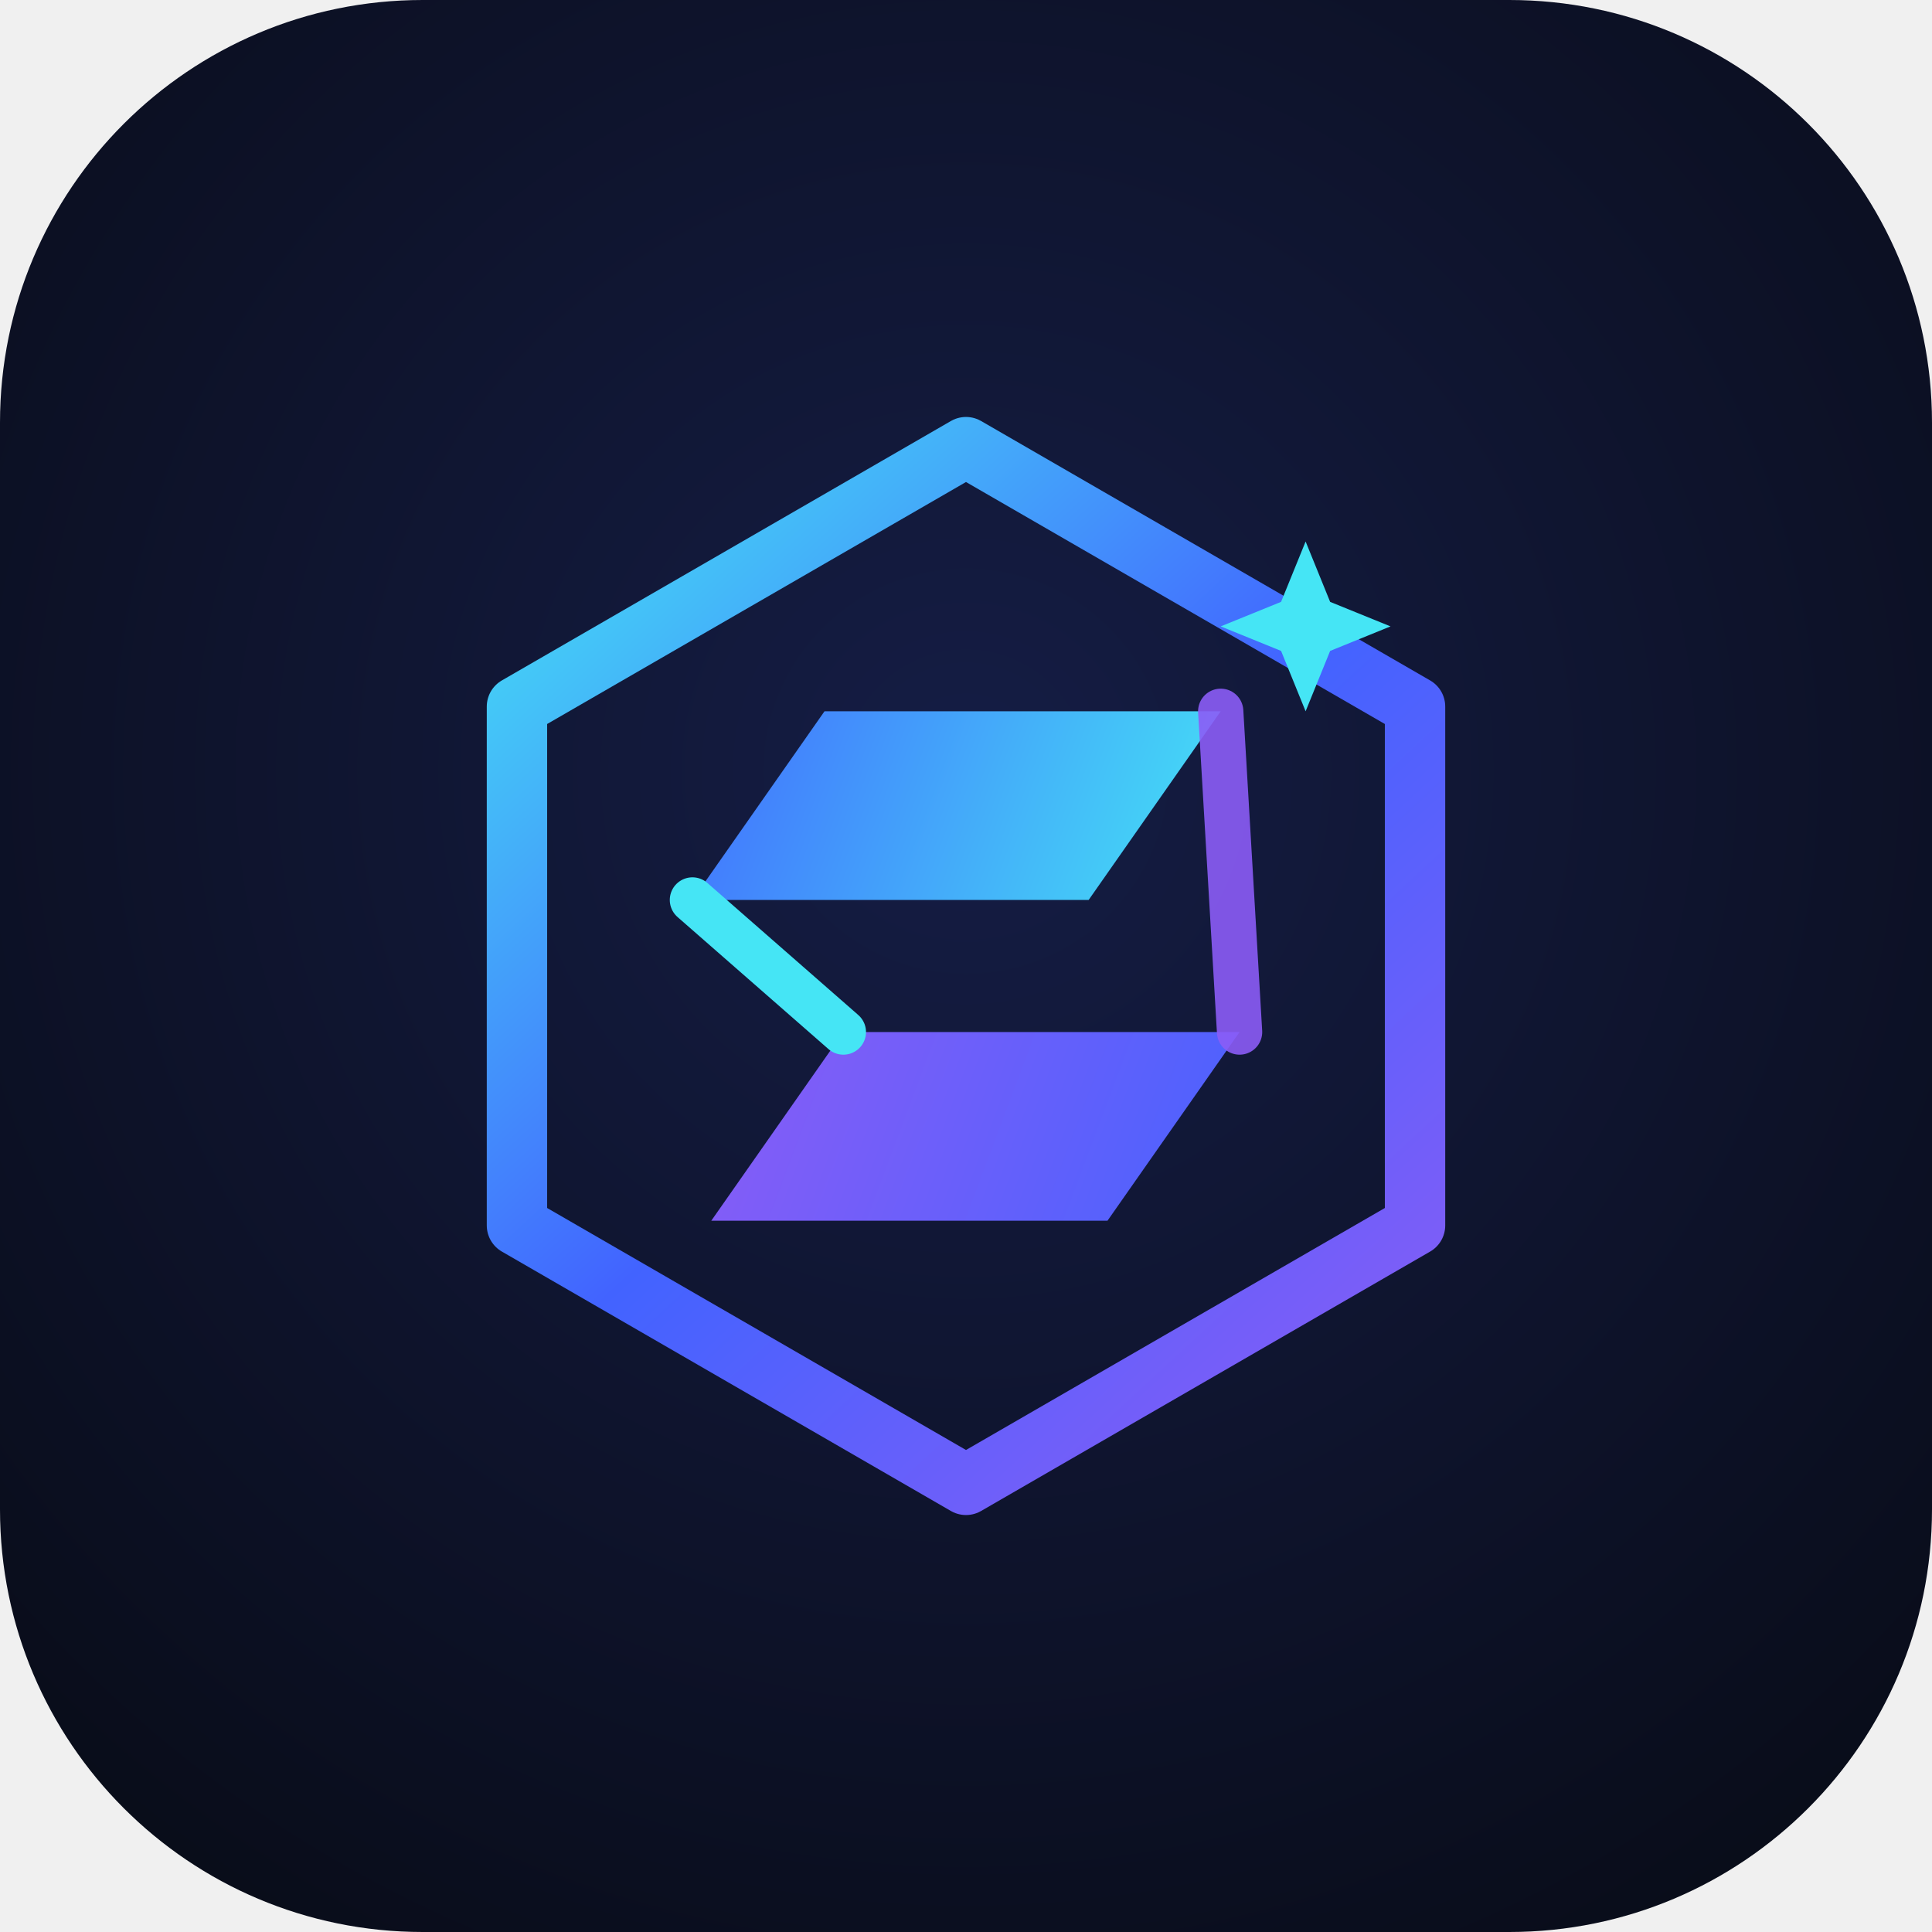
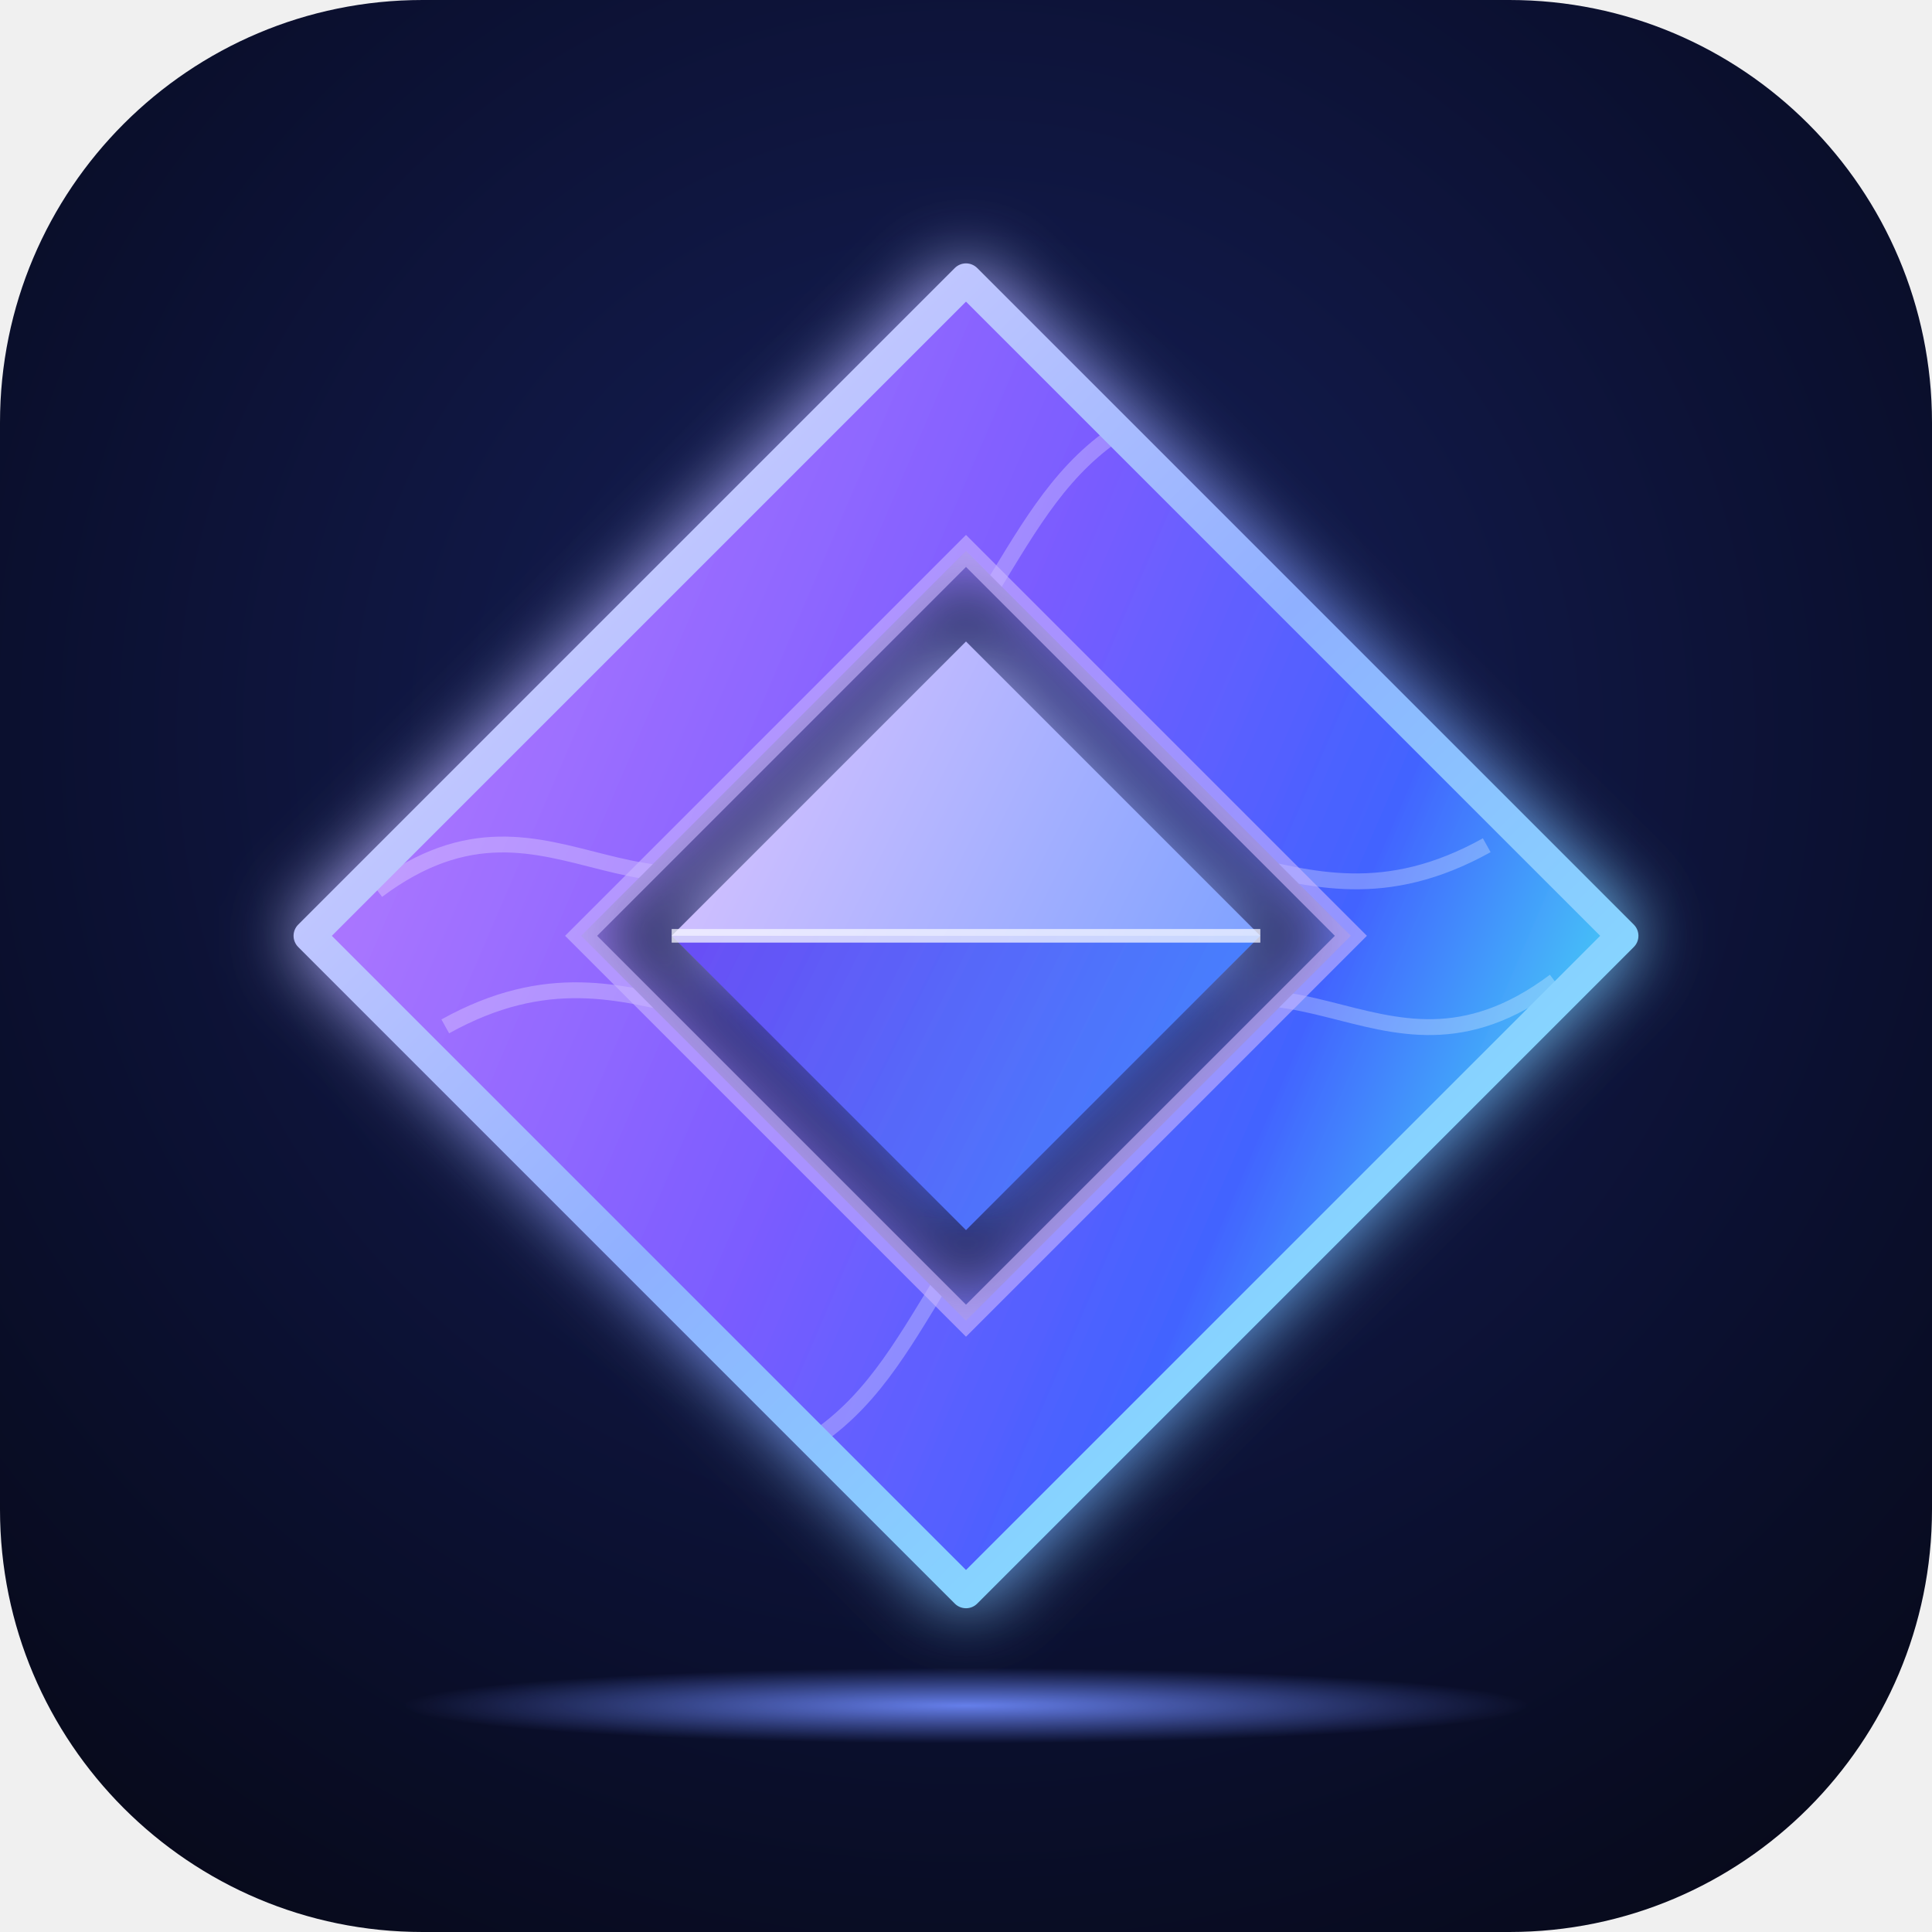
<svg xmlns="http://www.w3.org/2000/svg" viewBox="0 0 512 512" role="img" aria-label="SOLVEX AI">
  <defs>
-     <radialGradient id="bg" cx="50%" cy="40%" r="75%">
-       <stop offset="0" stop-color="#151D45" />
-       <stop offset="1" stop-color="#080B16" />
-     </radialGradient>
-     <linearGradient id="ring" x1="8" y1="6" x2="56" y2="58" gradientUnits="userSpaceOnUse">
-       <stop offset="0" stop-color="#45E5F5" />
-       <stop offset=".5" stop-color="#4263FF" />
-       <stop offset="1" stop-color="#8B5CF6" />
-     </linearGradient>
-     <linearGradient id="a" x1="14" y1="18" x2="46" y2="30" gradientUnits="userSpaceOnUse">
-       <stop offset="0" stop-color="#4263FF" />
+     <linearGradient id="band" x1="4" y1="20" x2="60" y2="44" gradientUnits="userSpaceOnUse">
+       <stop offset="0" stop-color="#B47BFF" />
+       <stop offset=".45" stop-color="#7A5CFF" />
+       <stop offset=".75" stop-color="#4263FF" />
      <stop offset="1" stop-color="#45E5F5" />
    </linearGradient>
-     <linearGradient id="b" x1="18" y1="34" x2="50" y2="46" gradientUnits="userSpaceOnUse">
-       <stop offset="0" stop-color="#8B5CF6" />
-       <stop offset="1" stop-color="#4263FF" />
+     <linearGradient id="edge" x1="4" y1="4" x2="60" y2="60" gradientUnits="userSpaceOnUse">
+       <stop offset="0" stop-color="#E9D9FF" />
+       <stop offset=".5" stop-color="#8FB0FF" />
+       <stop offset="1" stop-color="#7FF3FF" />
    </linearGradient>
+     <linearGradient id="top" x1="19" y1="19" x2="45" y2="32" gradientUnits="userSpaceOnUse">
+       <stop offset="0" stop-color="#E2C6FF" />
+       <stop offset="1" stop-color="#7FA2FF" />
+     </linearGradient>
+     <linearGradient id="bottom" x1="19" y1="32" x2="45" y2="45" gradientUnits="userSpaceOnUse">
+       <stop offset="0" stop-color="#6A4DF5" />
+       <stop offset="1" stop-color="#3E8BFF" />
+     </linearGradient>
+     <clipPath id="clip">
+       <path fill-rule="evenodd" clip-rule="evenodd" d="M32 3 61 32 32 61 3 32Z M32 15 49 32 32 49 15 32Z" />
+     </clipPath>
+     <radialGradient id="bg" cx="50%" cy="38%" r="80%">
+       <stop offset="0" stop-color="#16205A" />
+       <stop offset=".6" stop-color="#0B1030" />
+       <stop offset="1" stop-color="#060814" />
+     </radialGradient>
+     <radialGradient id="floor" cx="50%" cy="50%" r="50%">
+       <stop offset="0" stop-color="#6F8BFF" stop-opacity=".9" />
+       <stop offset="1" stop-color="#6F8BFF" stop-opacity="0" />
+     </radialGradient>
+     <filter id="glow" x="-30%" y="-30%" width="160%" height="160%">
+       <feGaussianBlur stdDeviation="1.6" result="b" />
+       <feMerge>
+         <feMergeNode in="b" />
+         <feMergeNode in="SourceGraphic" />
+       </feMerge>
+     </filter>
  </defs>
  <rect width="512" height="512" rx="112" fill="url(#bg)" />
-   <g transform="translate(96 96) scale(5)">
-     <path d="M32 4.5 55.8 18.25v27.5L32 59.5 8.2 45.75v-27.5Z" fill="none" stroke="url(#ring)" stroke-width="3.2" stroke-linejoin="round" />
-     <path d="M24.5 18.5h21l-7 10h-21Z" fill="url(#a)" />
-     <path d="M25.5 35.5h21l-7 10h-21Z" fill="url(#b)" />
-     <path d="M17.5 28.5 25.5 35.5" stroke="#45E5F5" stroke-width="2.4" stroke-linecap="round" />
-     <path d="M45.5 18.5 46.5 35.5" stroke="#8B5CF6" stroke-width="2.4" stroke-linecap="round" opacity=".9" />
-     <path d="M50 9.5l1.3 3.2 3.2 1.3-3.2 1.3-1.3 3.2-1.3-3.2-3.2-1.3 3.2-1.3Z" fill="#45E5F5" />
+   <ellipse cx="256" cy="452" rx="150" ry="10" fill="url(#floor)" />
+   <g transform="translate(64 56) scale(6)" filter="url(#glow)">
+     <path fill="url(#band)" fill-rule="evenodd" d="M32 3 61 32 32 61 3 32Z M32 15 49 32 32 49 15 32Z" />
+     <g clip-path="url(#clip)">
+       <path d="M6 30C14 24 18 34 26 26S34 12 40 9 M9 36C18 31 22 40 31 33 M58 34C50 40 46 30 38 38S30 52 24 55 M55 28C46 33 42 24 33 31" fill="none" stroke="#FFFFFF" stroke-opacity=".28" stroke-width=".7" />
+     </g>
+     <path d="M32 3 61 32 32 61 3 32Z" fill="none" stroke="url(#edge)" stroke-width="1.4" stroke-linejoin="round" />
+     <path d="M32 15 49 32 32 49 15 32Z" fill="none" stroke="#C9B6FF" stroke-opacity=".6" stroke-width="1" />
+     <path d="M32 19 45 32H19Z" fill="url(#top)" />
+     <path d="M19 32H45L32 45Z" fill="url(#bottom)" />
+     <path d="M19 32H45" stroke="#F5F7FF" stroke-opacity=".75" stroke-width=".6" />
  </g>
</svg>
